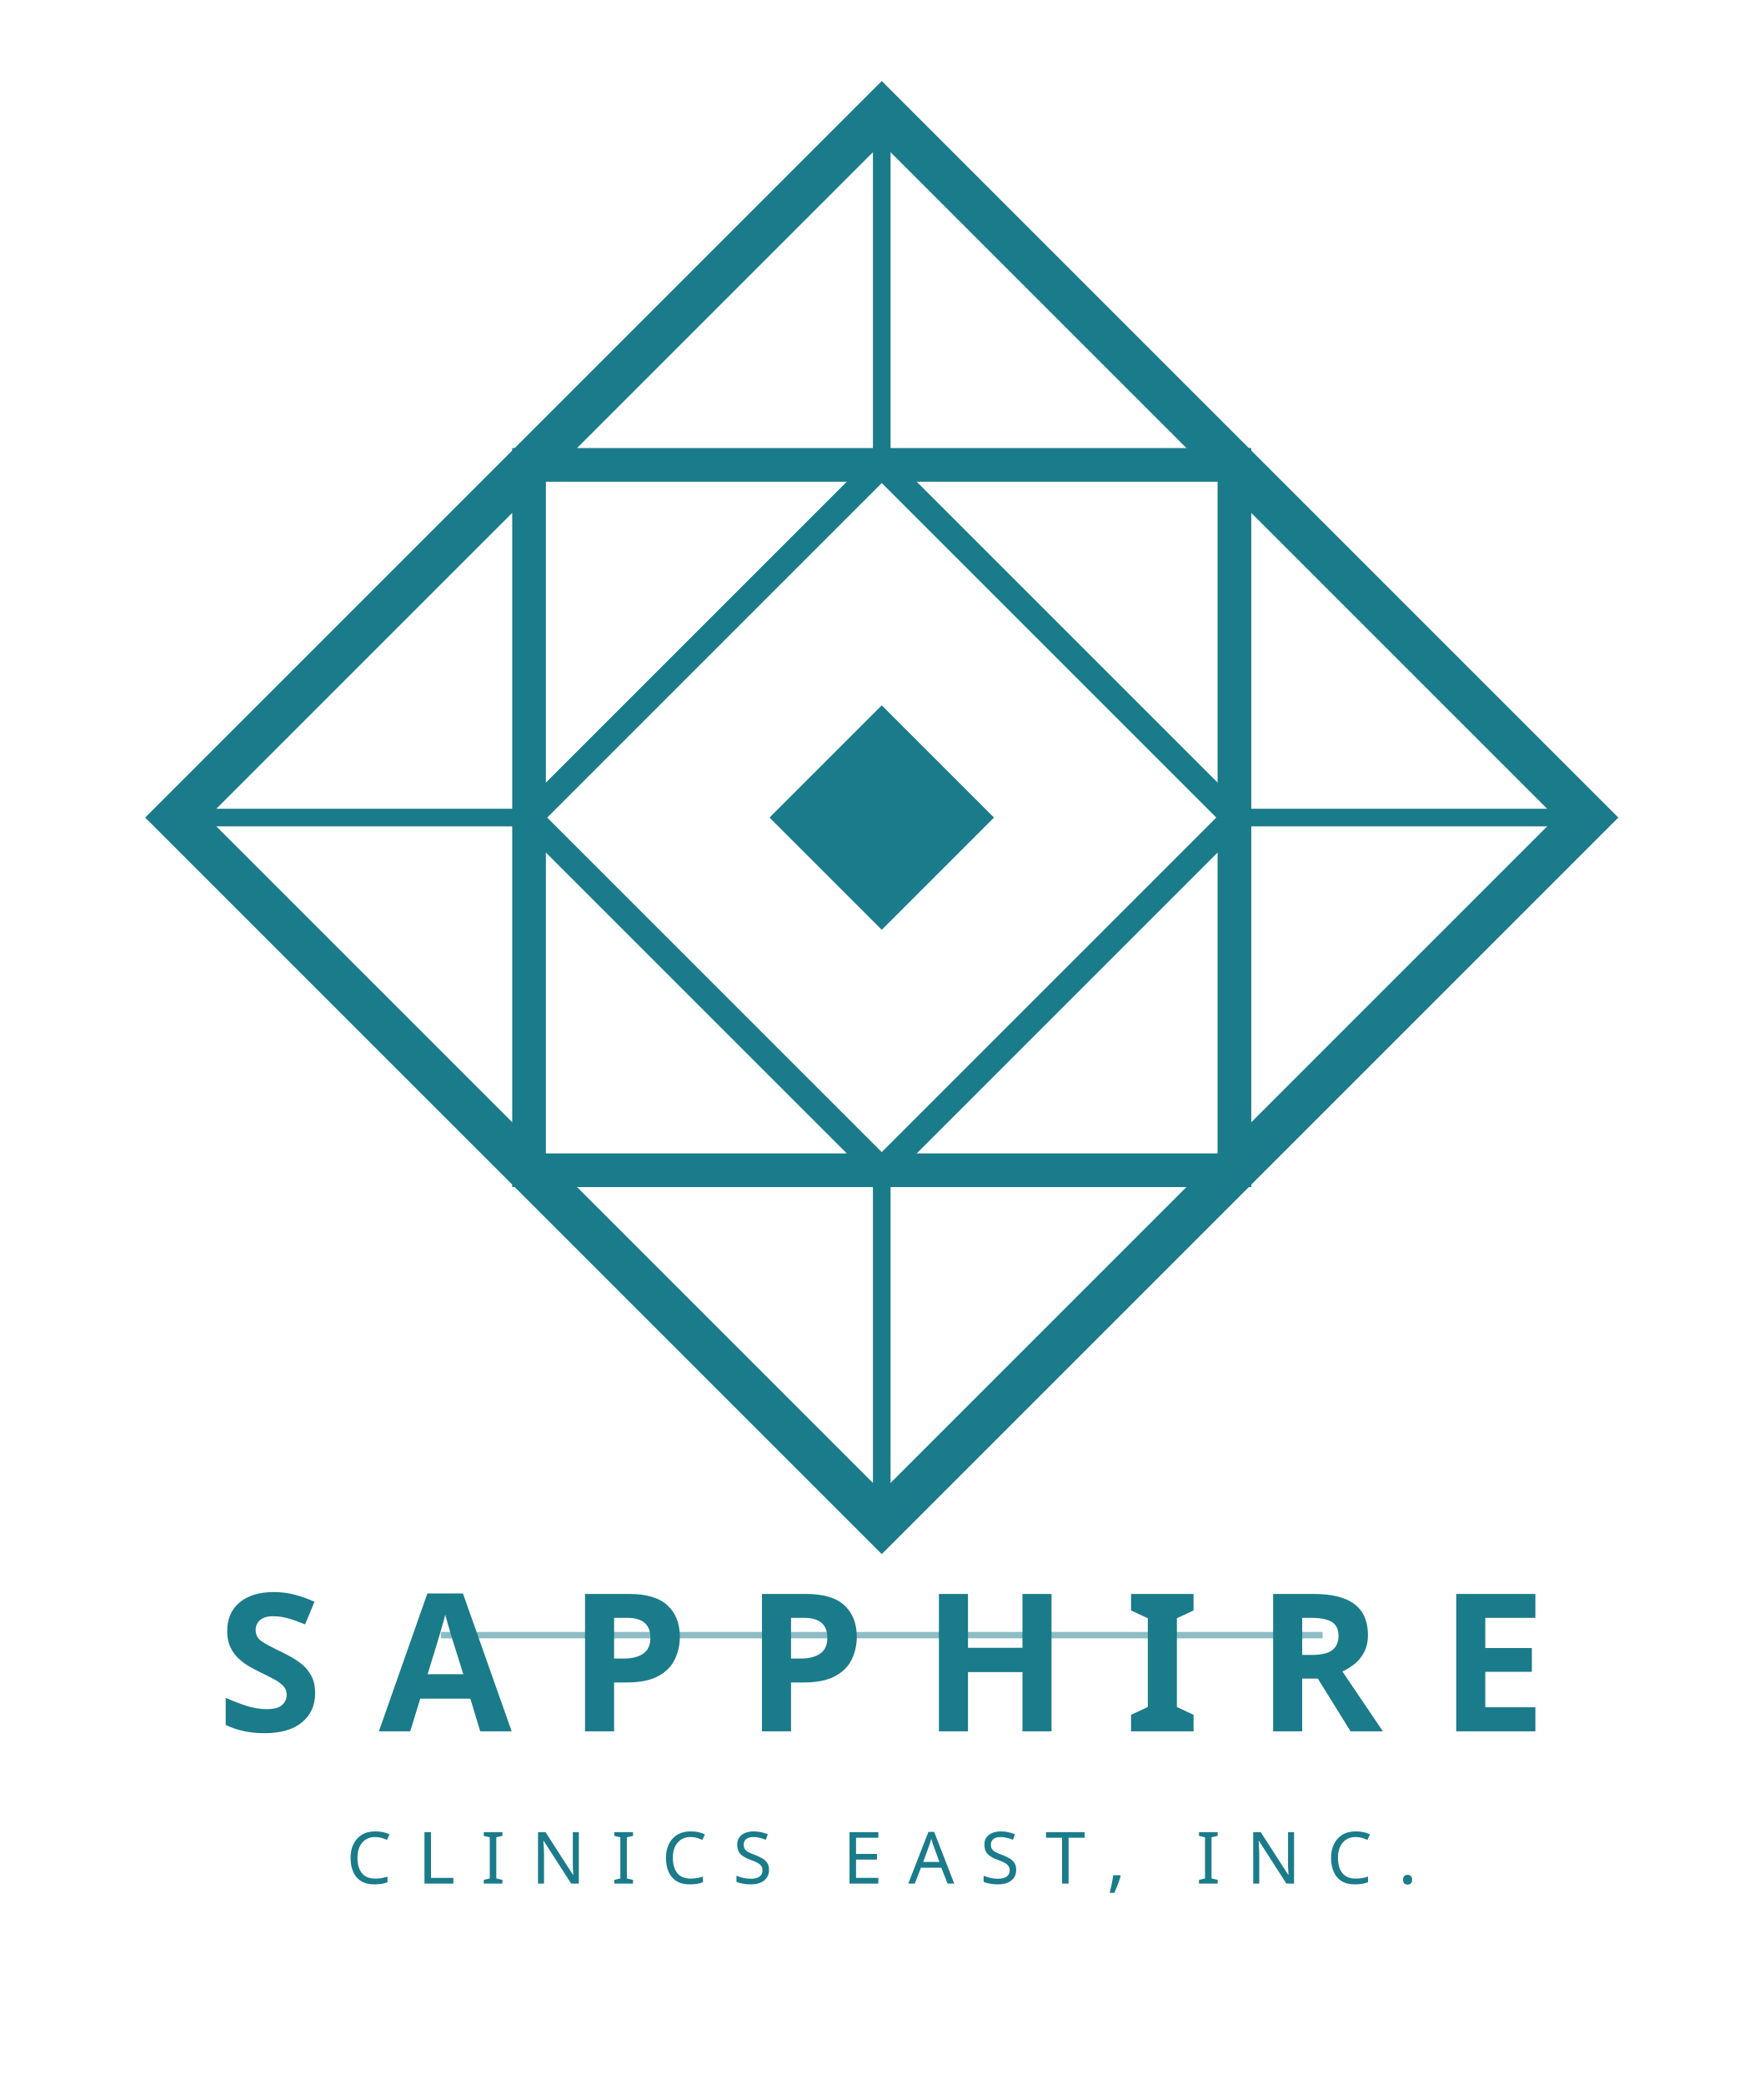
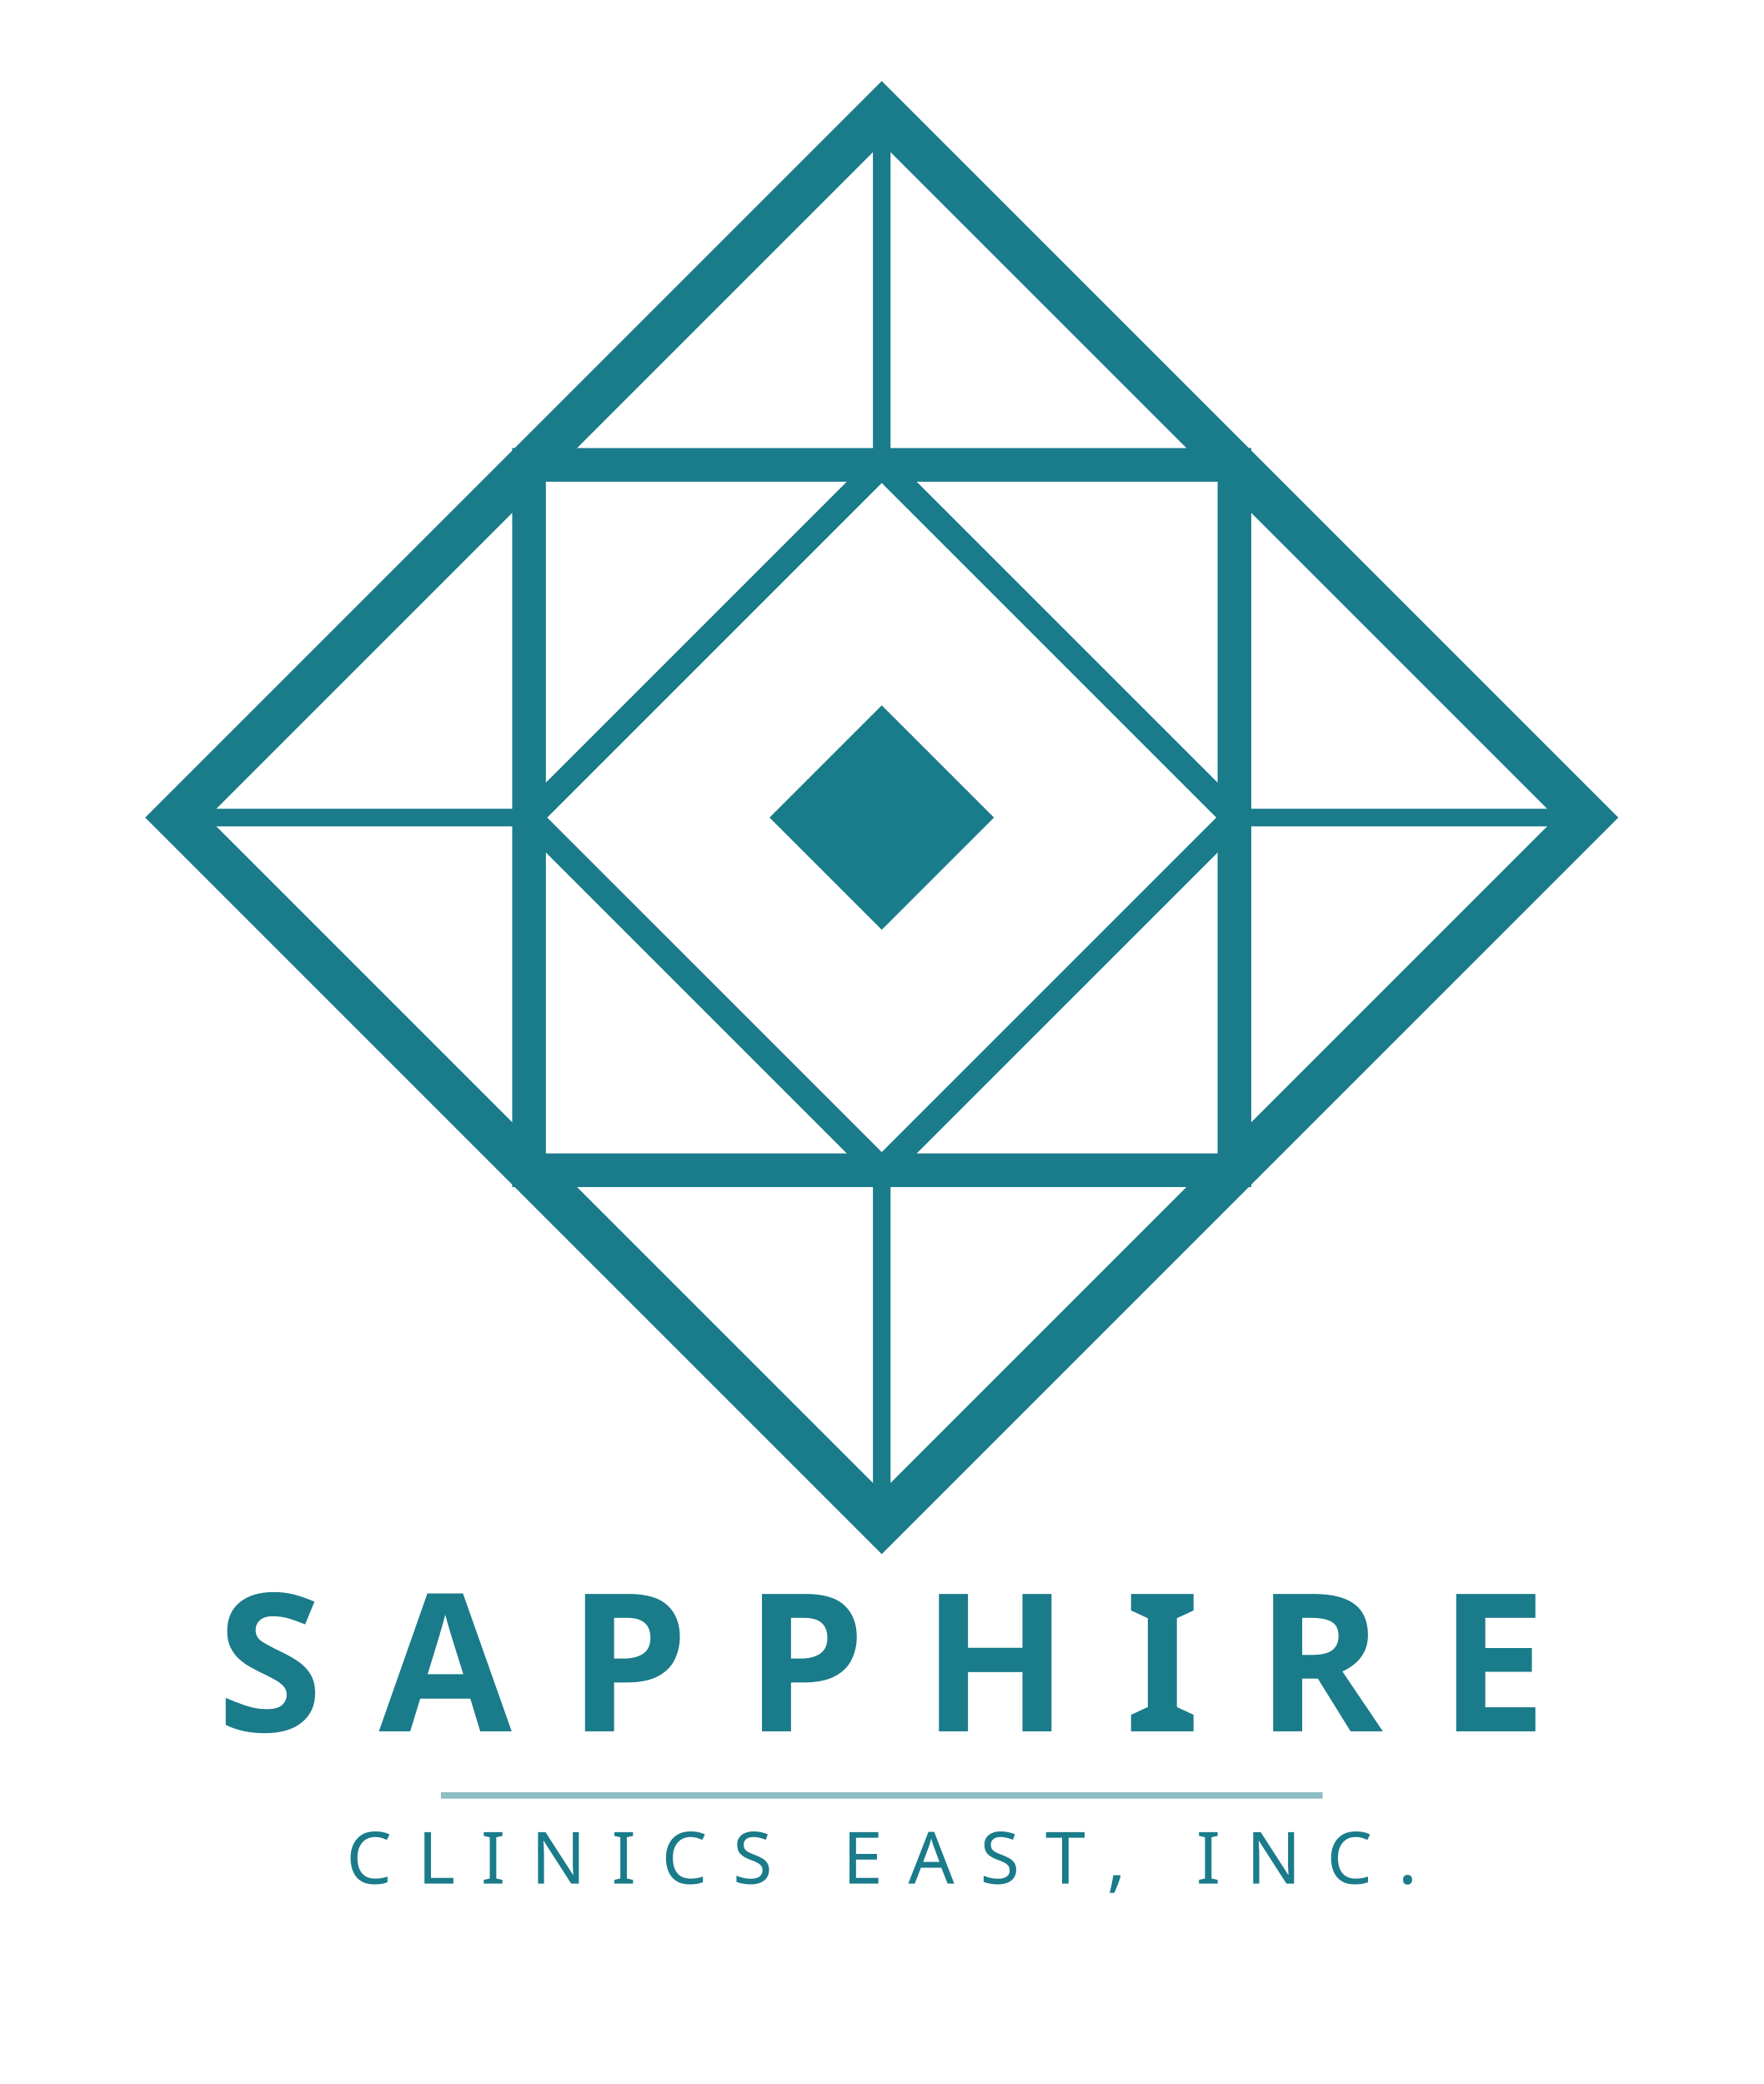
<svg xmlns="http://www.w3.org/2000/svg" viewBox="0 0 220 260" width="440" height="520">
  <defs>
    <style>
      .ms { fill: none; stroke: #1A7B8A; stroke-linejoin: miter; stroke-linecap: square; }
      .mf { fill: #1A7B8A; stroke: none; }
      .wm { font-family: 'Futura', 'Century Gothic', 'Trebuchet MS', 'Gill Sans', sans-serif; fill: #1A7B8A; }
    </style>
  </defs>
  <g transform="translate(110, 102)">
    <polygon class="ms" stroke-width="5.5" points="0,-88 88,0 0,88 -88,0" />
    <polygon class="ms" stroke-width="4.2" points="44,-44 44,44 -44,44 -44,-44" />
    <polygon class="ms" stroke-width="3.2" points="0,-44 44,0 0,44 -44,0" />
    <line class="ms" stroke-width="2.2" x1="0" y1="-88" x2="0" y2="-44" />
    <line class="ms" stroke-width="2.2" x1="88" y1="0" x2="44" y2="0" />
    <line class="ms" stroke-width="2.2" x1="0" y1="88" x2="0" y2="44" />
    <line class="ms" stroke-width="2.2" x1="-88" y1="0" x2="-44" y2="0" />
    <line class="ms" stroke-width="1.8" x1="44" y1="-44" x2="44" y2="0" />
    <line class="ms" stroke-width="1.8" x1="44" y1="-44" x2="0" y2="-44" />
    <line class="ms" stroke-width="1.8" x1="44" y1="44" x2="44" y2="0" />
    <line class="ms" stroke-width="1.8" x1="44" y1="44" x2="0" y2="44" />
    <line class="ms" stroke-width="1.8" x1="-44" y1="44" x2="-44" y2="0" />
    <line class="ms" stroke-width="1.8" x1="-44" y1="44" x2="0" y2="44" />
    <line class="ms" stroke-width="1.8" x1="-44" y1="-44" x2="-44" y2="0" />
    <line class="ms" stroke-width="1.8" x1="-44" y1="-44" x2="0" y2="-44" />
    <polygon class="mf" points="0,-14 14,0 0,14 -14,0" />
  </g>
  <text class="wm" x="110" y="216" text-anchor="middle" font-size="24" font-weight="800" letter-spacing="7">SAPPHIRE</text>
  <text class="wm" x="110" y="235" text-anchor="middle" font-size="9" font-weight="400" letter-spacing="3.2">CLINICS EAST, INC.</text>
-   <line x1="55" y1="204" x2="165" y2="204" stroke="#1A7B8A" stroke-width="0.8" opacity="0.5" />
+   <line x1="55" y1="224" x2="165" y2="224" stroke="#1A7B8A" stroke-width="0.8" opacity="0.5" />
</svg>
